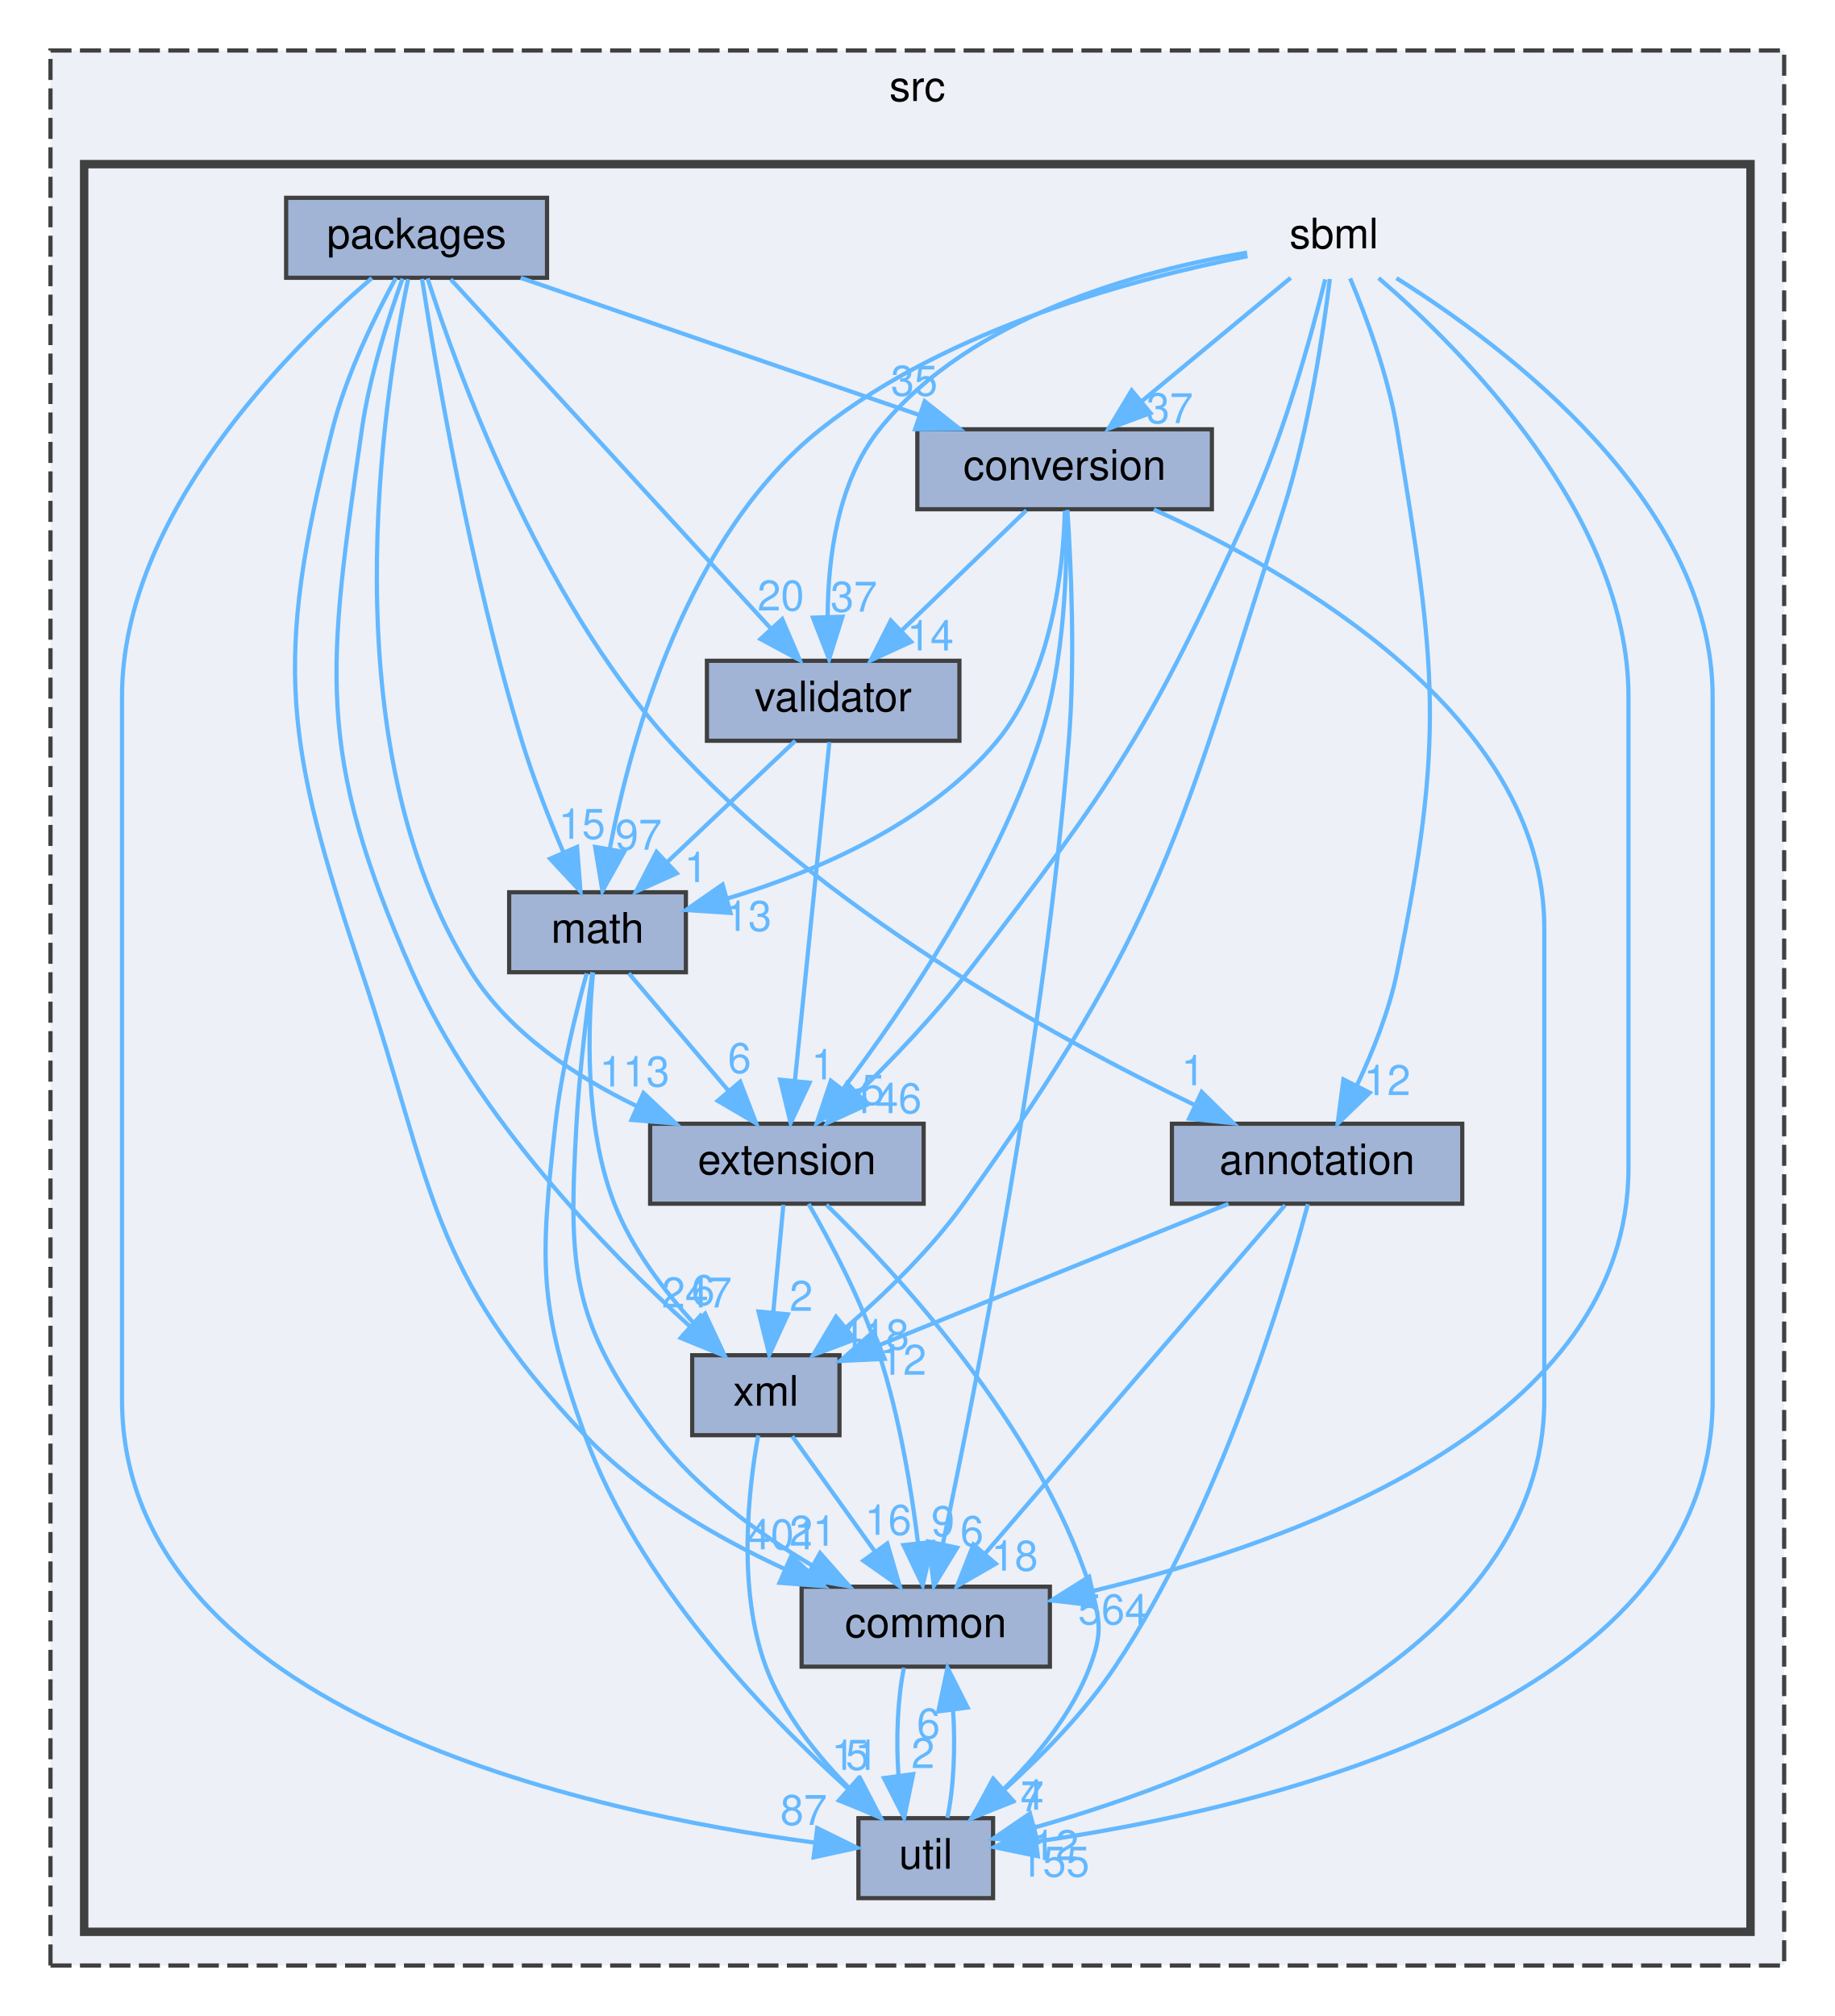
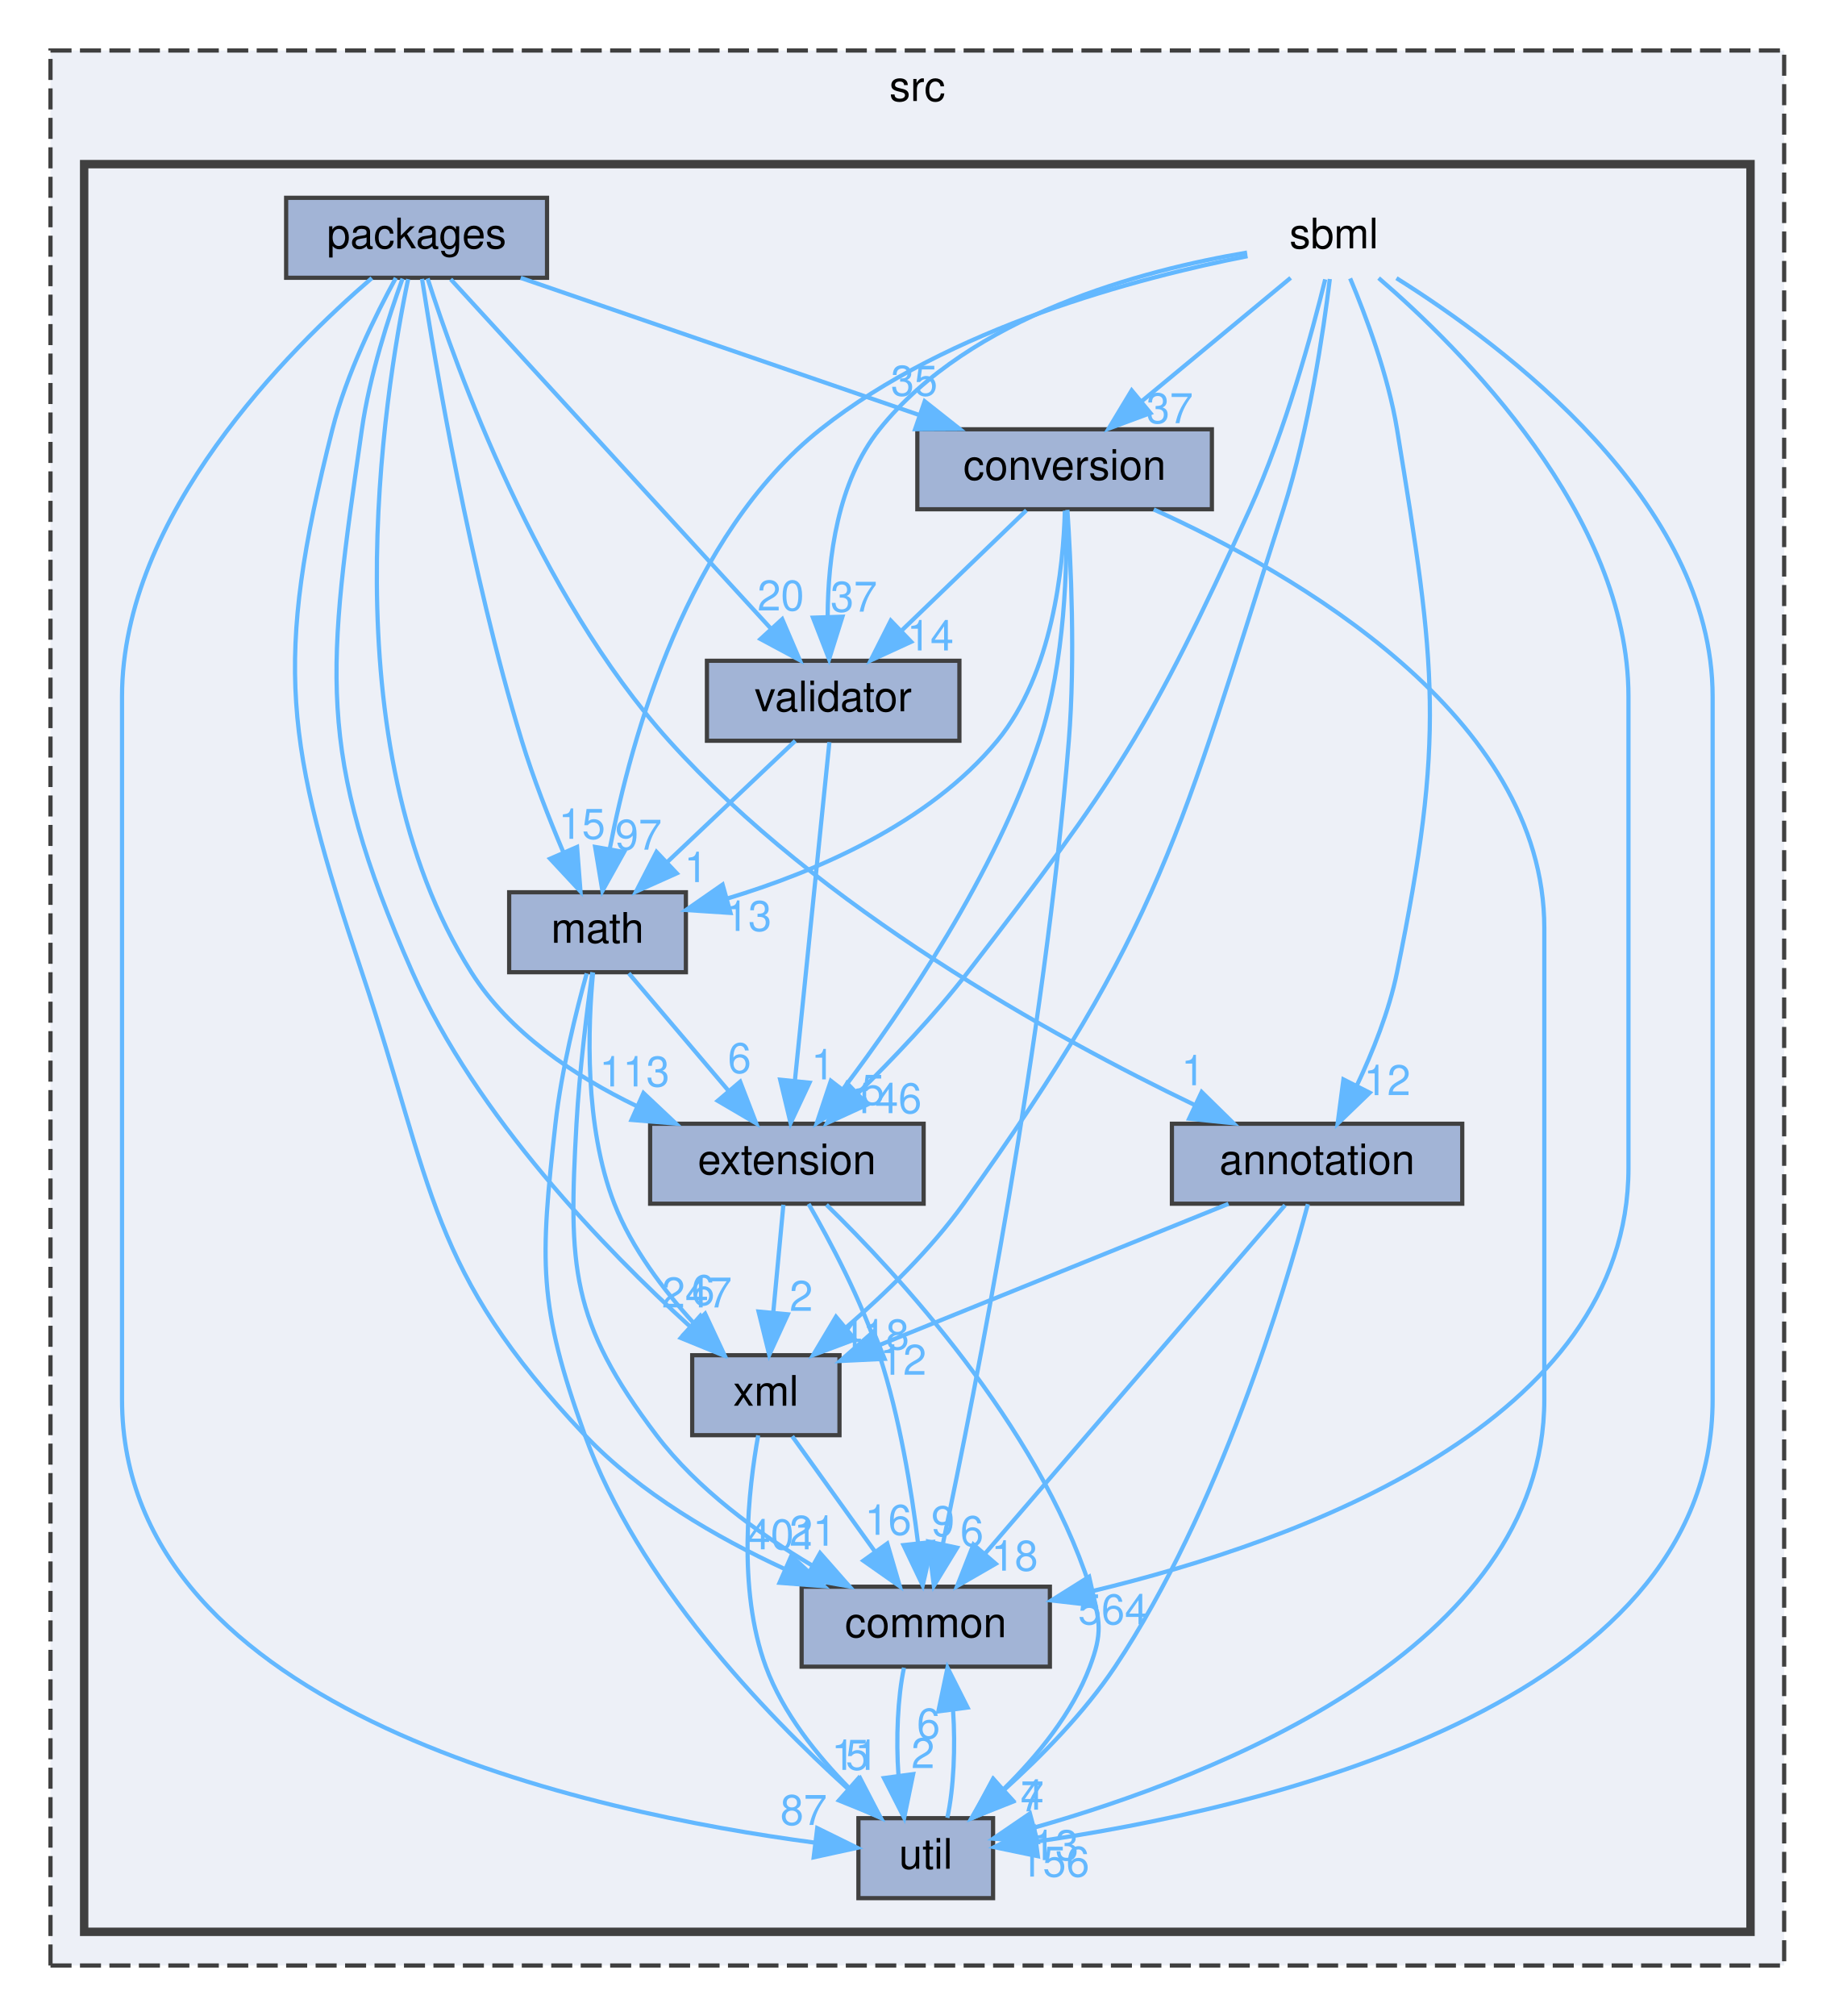
<svg xmlns="http://www.w3.org/2000/svg" xmlns:xlink="http://www.w3.org/1999/xlink" width="436pt" height="479pt" viewBox="0.00 0.00 436.00 479.00">
  <g id="graph0" class="graph" transform="scale(1 1) rotate(0) translate(4 475)">
    <g id="clust1" class="cluster">
      <g id="a_clust1">
        <a xlink:href="dir_68267d1309a1af8e8297ef4c3efbcdba.html" target="_top" xlink:title="src">
          <polygon fill="#edf0f7" stroke="#404040" stroke-dasharray="5,2" points="8,-8 8,-463 420,-463 420,-8 8,-8" />
          <text text-anchor="middle" x="214" y="-451" font-family="Helvetica,sans-Serif" font-size="10.00">src</text>
        </a>
      </g>
    </g>
    <g id="clust2" class="cluster">
      <g id="a_clust2">
        <a xlink:href="dir_a359a38bc464cff0ef8a57dc34360380.html" target="_top">
          <polygon fill="#edf0f7" stroke="#404040" stroke-width="2" points="16,-16 16,-436 412,-436 412,-16 16,-16" />
        </a>
      </g>
    </g>
    <g id="node1" class="node">
      <text text-anchor="middle" x="313" y="-416" font-family="Helvetica,sans-Serif" font-size="10.00">sbml</text>
    </g>
    <g id="node2" class="node">
      <g id="a_node2">
        <a xlink:href="dir_909df41e089bc57b29bc62cc6d76d6dc.html" target="_top" xlink:title="annotation">
          <polygon fill="#a2b4d6" stroke="#404040" points="343.5,-208 274.5,-208 274.5,-189 343.5,-189 343.5,-208" />
          <text text-anchor="middle" x="309" y="-196" font-family="Helvetica,sans-Serif" font-size="10.00">annotation</text>
        </a>
      </g>
    </g>
    <g id="edge4" class="edge">
      <g id="a_edge4">
        <a xlink:href="dir_000032_000000.html" target="_top">
          <path fill="none" stroke="#63b8ff" d="M316.86,-408.85C320.56,-400.04 325.89,-385.87 328,-373 337.28,-316.42 339.49,-300.17 328,-244 326.11,-234.74 322.21,-225.03 318.43,-217.04" />
          <polygon fill="#63b8ff" stroke="#63b8ff" points="321.51,-215.37 313.88,-208.02 315.26,-218.53 321.51,-215.37" />
        </a>
      </g>
      <g id="a_edge4-headlabel">
        <a xlink:href="dir_000032_000000.html" target="_top" xlink:title="12">
          <text text-anchor="middle" x="325.66" y="-214.8" font-family="Helvetica,sans-Serif" font-size="10.00" fill="#63b8ff">12</text>
        </a>
      </g>
    </g>
    <g id="node3" class="node">
      <g id="a_node3">
        <a xlink:href="dir_fd1e11fb0964f7346e999e146b0dfd59.html" target="_top" xlink:title="common">
          <polygon fill="#a2b4d6" stroke="#404040" points="245.5,-98 186.5,-98 186.5,-79 245.5,-79 245.5,-98" />
          <text text-anchor="middle" x="216" y="-86" font-family="Helvetica,sans-Serif" font-size="10.00">common</text>
        </a>
      </g>
    </g>
    <g id="edge8" class="edge">
      <g id="a_edge8">
        <a xlink:href="dir_000032_000001.html" target="_top">
          <path fill="none" stroke="#63b8ff" d="M323.63,-408.93C343.21,-392.11 383,-352.62 383,-309.5 383,-309.5 383,-309.5 383,-197.5 383,-137.09 305.01,-108.81 255.62,-96.96" />
          <polygon fill="#63b8ff" stroke="#63b8ff" points="256.38,-93.54 245.86,-94.74 254.83,-100.37 256.38,-93.54" />
        </a>
      </g>
      <g id="a_edge8-headlabel">
        <a xlink:href="dir_000032_000001.html" target="_top" xlink:title="564">
          <text text-anchor="middle" x="260.52" y="-89.07" font-family="Helvetica,sans-Serif" font-size="10.00" fill="#63b8ff">564</text>
        </a>
      </g>
    </g>
    <g id="node4" class="node">
      <g id="a_node4">
        <a xlink:href="dir_d3b86ce335ad818909ececff0fac1eca.html" target="_top" xlink:title="conversion">
          <polygon fill="#a2b4d6" stroke="#404040" points="284,-373 214,-373 214,-354 284,-354 284,-373" />
          <text text-anchor="middle" x="249" y="-361" font-family="Helvetica,sans-Serif" font-size="10.00">conversion</text>
        </a>
      </g>
    </g>
    <g id="edge7" class="edge">
      <g id="a_edge7">
        <a xlink:href="dir_000032_000012.html" target="_top">
          <path fill="none" stroke="#63b8ff" d="M302.72,-408.98C293.16,-401.07 278.72,-389.11 267.22,-379.58" />
          <polygon fill="#63b8ff" stroke="#63b8ff" points="269.4,-376.85 259.47,-373.17 264.94,-382.24 269.4,-376.85" />
        </a>
      </g>
      <g id="a_edge7-headlabel">
        <a xlink:href="dir_000032_000012.html" target="_top" xlink:title="37">
          <text text-anchor="middle" x="273.98" y="-374.46" font-family="Helvetica,sans-Serif" font-size="10.00" fill="#63b8ff">37</text>
        </a>
      </g>
    </g>
    <g id="node5" class="node">
      <g id="a_node5">
        <a xlink:href="dir_3f96c34ad80e9031c68706862fabf1a4.html" target="_top" xlink:title="extension">
          <polygon fill="#a2b4d6" stroke="#404040" points="215.5,-208 150.5,-208 150.5,-189 215.5,-189 215.5,-208" />
          <text text-anchor="middle" x="183" y="-196" font-family="Helvetica,sans-Serif" font-size="10.00">extension</text>
        </a>
      </g>
    </g>
    <g id="edge1" class="edge">
      <g id="a_edge1">
        <a xlink:href="dir_000032_000014.html" target="_top">
          <path fill="none" stroke="#63b8ff" d="M310.93,-408.62C307.85,-396.12 301.5,-372.73 293,-354 269.34,-301.87 260.99,-289.3 226,-244 218.14,-233.82 208.22,-223.43 199.9,-215.25" />
          <polygon fill="#63b8ff" stroke="#63b8ff" points="202.16,-212.57 192.52,-208.16 197.31,-217.62 202.16,-212.57" />
        </a>
      </g>
      <g id="a_edge1-headlabel">
        <a xlink:href="dir_000032_000014.html" target="_top" xlink:title="146">
          <text text-anchor="middle" x="206.71" y="-210.51" font-family="Helvetica,sans-Serif" font-size="10.00" fill="#63b8ff">146</text>
        </a>
      </g>
    </g>
    <g id="node6" class="node">
      <g id="a_node6">
        <a xlink:href="dir_48ff6375d03f1aa509a6e0480f966544.html" target="_top" xlink:title="math">
          <polygon fill="#a2b4d6" stroke="#404040" points="159,-263 117,-263 117,-244 159,-244 159,-263" />
          <text text-anchor="middle" x="138" y="-251" font-family="Helvetica,sans-Serif" font-size="10.00">math</text>
        </a>
      </g>
    </g>
    <g id="edge2" class="edge">
      <g id="a_edge2">
        <a xlink:href="dir_000032_000027.html" target="_top">
          <path fill="none" stroke="#63b8ff" d="M292.48,-414.14C266.53,-409.04 221.56,-397.24 191,-373 159.33,-347.88 146.02,-299.78 140.89,-273.24" />
          <polygon fill="#63b8ff" stroke="#63b8ff" points="144.32,-272.57 139.16,-263.32 137.43,-273.77 144.32,-272.57" />
        </a>
      </g>
      <g id="a_edge2-headlabel">
        <a xlink:href="dir_000032_000027.html" target="_top" xlink:title="97">
          <text text-anchor="middle" x="147.74" y="-273.12" font-family="Helvetica,sans-Serif" font-size="10.00" fill="#63b8ff">97</text>
        </a>
      </g>
    </g>
    <g id="node8" class="node">
      <g id="a_node8">
        <a xlink:href="dir_c541d4b187fc5f863b4735b323978e0f.html" target="_top" xlink:title="util">
          <polygon fill="#a2b4d6" stroke="#404040" points="232,-43 200,-43 200,-24 232,-24 232,-43" />
          <text text-anchor="middle" x="216" y="-31" font-family="Helvetica,sans-Serif" font-size="10.00">util</text>
        </a>
      </g>
    </g>
    <g id="edge6" class="edge">
      <g id="a_edge6">
        <a xlink:href="dir_000032_000048.html" target="_top">
          <path fill="none" stroke="#63b8ff" d="M327.86,-408.91C353.42,-392.9 403,-355.87 403,-309.5 403,-309.5 403,-309.5 403,-142.5 403,-69.17 293.84,-44.85 242.33,-37.45" />
          <polygon fill="#63b8ff" stroke="#63b8ff" points="242.64,-33.97 232.27,-36.12 241.72,-40.9 242.64,-33.97" />
        </a>
      </g>
      <g id="a_edge6-headlabel">
-         <a xlink:href="dir_000032_000048.html" target="_top" xlink:title="155">
-           <text text-anchor="middle" x="246.58" y="-29.12" font-family="Helvetica,sans-Serif" font-size="10.00" fill="#63b8ff">155</text>
+         <a xlink:href="dir_000032_000048.html" target="_top" xlink:title="156">
+           <text text-anchor="middle" x="246.58" y="-29.12" font-family="Helvetica,sans-Serif" font-size="10.00" fill="#63b8ff">156</text>
        </a>
      </g>
    </g>
    <g id="node9" class="node">
      <g id="a_node9">
        <a xlink:href="dir_a0a785b8d726fb513b94381e63693443.html" target="_top" xlink:title="validator">
          <polygon fill="#a2b4d6" stroke="#404040" points="224,-318 164,-318 164,-299 224,-299 224,-318" />
          <text text-anchor="middle" x="194" y="-306" font-family="Helvetica,sans-Serif" font-size="10.00">validator</text>
        </a>
      </g>
    </g>
    <g id="edge5" class="edge">
      <g id="a_edge5">
        <a xlink:href="dir_000032_000058.html" target="_top">
          <path fill="none" stroke="#63b8ff" d="M292.36,-414.99C267.59,-410.82 226.69,-400.06 205,-373 195.05,-360.59 192.76,-342.37 192.69,-328.63" />
          <polygon fill="#63b8ff" stroke="#63b8ff" points="196.2,-328.48 193.03,-318.37 189.2,-328.24 196.2,-328.48" />
        </a>
      </g>
      <g id="a_edge5-headlabel">
        <a xlink:href="dir_000032_000058.html" target="_top" xlink:title="37">
          <text text-anchor="middle" x="198.91" y="-329.67" font-family="Helvetica,sans-Serif" font-size="10.00" fill="#63b8ff">37</text>
        </a>
      </g>
    </g>
    <g id="node10" class="node">
      <g id="a_node10">
        <a xlink:href="dir_5cbb9a0bf548abf0d2e32772c73d2ad6.html" target="_top" xlink:title="xml">
          <polygon fill="#a2b4d6" stroke="#404040" points="195.5,-153 160.5,-153 160.5,-134 195.5,-134 195.5,-153" />
          <text text-anchor="middle" x="178" y="-141" font-family="Helvetica,sans-Serif" font-size="10.00">xml</text>
        </a>
      </g>
    </g>
    <g id="edge3" class="edge">
      <g id="a_edge3">
        <a xlink:href="dir_000032_000059.html" target="_top">
          <path fill="none" stroke="#63b8ff" d="M312.03,-408.71C310.5,-396.29 307.08,-373.02 301,-354 276.43,-277.09 272.05,-254.61 225,-189 217.18,-178.09 206.42,-167.68 197.18,-159.67" />
          <polygon fill="#63b8ff" stroke="#63b8ff" points="199.16,-156.76 189.24,-153.04 194.67,-162.14 199.16,-156.76" />
        </a>
      </g>
      <g id="a_edge3-headlabel">
        <a xlink:href="dir_000032_000059.html" target="_top" xlink:title="418">
          <text text-anchor="middle" x="203.74" y="-154.38" font-family="Helvetica,sans-Serif" font-size="10.00" fill="#63b8ff">418</text>
        </a>
      </g>
    </g>
    <g id="edge11" class="edge">
      <g id="a_edge11">
        <a xlink:href="dir_000000_000001.html" target="_top">
          <path fill="none" stroke="#63b8ff" d="M301.39,-188.66C285.78,-170.54 249.94,-128.91 230.01,-105.77" />
          <polygon fill="#63b8ff" stroke="#63b8ff" points="232.63,-103.45 223.46,-98.16 227.33,-108.02 232.63,-103.45" />
        </a>
      </g>
      <g id="a_edge11-headlabel">
        <a xlink:href="dir_000000_000001.html" target="_top" xlink:title="18">
          <text text-anchor="middle" x="237.13" y="-101.82" font-family="Helvetica,sans-Serif" font-size="10.00" fill="#63b8ff">18</text>
        </a>
      </g>
    </g>
    <g id="edge10" class="edge">
      <g id="a_edge10">
        <a xlink:href="dir_000000_000048.html" target="_top">
          <path fill="none" stroke="#63b8ff" d="M306.81,-188.89C301.38,-168.52 285.87,-116.31 261,-79 253.72,-68.08 243.44,-57.66 234.54,-49.66" />
          <polygon fill="#63b8ff" stroke="#63b8ff" points="236.74,-46.93 226.88,-43.04 232.16,-52.22 236.74,-46.93" />
        </a>
      </g>
      <g id="a_edge10-headlabel">
        <a xlink:href="dir_000000_000048.html" target="_top" xlink:title="7">
          <text text-anchor="middle" x="241.31" y="-44.63" font-family="Helvetica,sans-Serif" font-size="10.00" fill="#63b8ff">7</text>
        </a>
      </g>
    </g>
    <g id="edge9" class="edge">
      <g id="a_edge9">
        <a xlink:href="dir_000000_000059.html" target="_top">
          <path fill="none" stroke="#63b8ff" d="M287.95,-188.98C265.45,-179.88 229.69,-165.41 205.1,-155.46" />
          <polygon fill="#63b8ff" stroke="#63b8ff" points="206.22,-152.14 195.64,-151.63 203.59,-158.63 206.22,-152.14" />
        </a>
      </g>
      <g id="a_edge9-headlabel">
        <a xlink:href="dir_000000_000059.html" target="_top" xlink:title="12">
          <text text-anchor="middle" x="210.62" y="-148.36" font-family="Helvetica,sans-Serif" font-size="10.00" fill="#63b8ff">12</text>
        </a>
      </g>
    </g>
    <g id="edge12" class="edge">
      <g id="a_edge12">
        <a xlink:href="dir_000001_000048.html" target="_top">
          <path fill="none" stroke="#63b8ff" d="M210.83,-78.75C209.34,-71.8 208.9,-61.85 209.52,-53.13" />
          <polygon fill="#63b8ff" stroke="#63b8ff" points="213.01,-53.47 210.87,-43.09 206.07,-52.53 213.01,-53.47" />
        </a>
      </g>
      <g id="a_edge12-headlabel">
        <a xlink:href="dir_000001_000048.html" target="_top" xlink:title="2">
          <text text-anchor="middle" x="215.34" y="-54.91" font-family="Helvetica,sans-Serif" font-size="10.00" fill="#63b8ff">2</text>
        </a>
      </g>
    </g>
    <g id="edge17" class="edge">
      <g id="a_edge17">
        <a xlink:href="dir_000012_000001.html" target="_top">
          <path fill="none" stroke="#63b8ff" d="M249.66,-353.86C250.48,-341.62 251.58,-318.56 250,-299 244.28,-228.08 227.85,-144.95 220.11,-108.38" />
          <polygon fill="#63b8ff" stroke="#63b8ff" points="223.45,-107.26 217.93,-98.22 216.61,-108.73 223.45,-107.26" />
        </a>
      </g>
      <g id="a_edge17-headlabel">
        <a xlink:href="dir_000012_000001.html" target="_top" xlink:title="6">
          <text text-anchor="middle" x="226.98" y="-107.68" font-family="Helvetica,sans-Serif" font-size="10.00" fill="#63b8ff">6</text>
        </a>
      </g>
    </g>
    <g id="edge13" class="edge">
      <g id="a_edge13">
        <a xlink:href="dir_000012_000014.html" target="_top">
          <path fill="none" stroke="#63b8ff" d="M249.39,-353.62C249.66,-341.11 249.17,-317.72 243,-299 232.58,-267.39 210.67,-235.19 196.4,-216.3" />
          <polygon fill="#63b8ff" stroke="#63b8ff" points="198.99,-213.92 190.1,-208.15 193.45,-218.2 198.99,-213.92" />
        </a>
      </g>
      <g id="a_edge13-headlabel">
        <a xlink:href="dir_000012_000014.html" target="_top" xlink:title="5">
          <text text-anchor="middle" x="203.43" y="-212.52" font-family="Helvetica,sans-Serif" font-size="10.00" fill="#63b8ff">5</text>
        </a>
      </g>
    </g>
    <g id="edge14" class="edge">
      <g id="a_edge14">
        <a xlink:href="dir_000012_000027.html" target="_top">
          <path fill="none" stroke="#63b8ff" d="M249.06,-353.65C248.7,-340.32 246.17,-314.96 233,-299 216.76,-279.32 189.85,-267.85 168.81,-261.5" />
          <polygon fill="#63b8ff" stroke="#63b8ff" points="169.6,-258.09 159.02,-258.78 167.72,-264.83 169.6,-258.09" />
        </a>
      </g>
      <g id="a_edge14-headlabel">
        <a xlink:href="dir_000012_000027.html" target="_top" xlink:title="13">
          <text text-anchor="middle" x="173.82" y="-253.82" font-family="Helvetica,sans-Serif" font-size="10.00" fill="#63b8ff">13</text>
        </a>
      </g>
    </g>
    <g id="edge16" class="edge">
      <g id="a_edge16">
        <a xlink:href="dir_000012_000048.html" target="_top">
          <path fill="none" stroke="#63b8ff" d="M270.18,-353.95C303.14,-339.06 363,-305.07 363,-254.5 363,-254.5 363,-254.5 363,-142.5 363,-83.09 284.06,-52.75 241.87,-40.79" />
          <polygon fill="#63b8ff" stroke="#63b8ff" points="242.58,-37.35 232.01,-38.13 240.76,-44.11 242.58,-37.35" />
        </a>
      </g>
      <g id="a_edge16-headlabel">
-         <a xlink:href="dir_000012_000048.html" target="_top" xlink:title="12">
-           <text text-anchor="middle" x="246.79" y="-33.04" font-family="Helvetica,sans-Serif" font-size="10.00" fill="#63b8ff">12</text>
+         <a xlink:href="dir_000012_000048.html" target="_top" xlink:title="13">
+           <text text-anchor="middle" x="246.79" y="-33.04" font-family="Helvetica,sans-Serif" font-size="10.00" fill="#63b8ff">13</text>
        </a>
      </g>
    </g>
    <g id="edge15" class="edge">
      <g id="a_edge15">
        <a xlink:href="dir_000012_000058.html" target="_top">
          <path fill="none" stroke="#63b8ff" d="M239.92,-353.75C231.91,-346.03 220.04,-334.6 210.38,-325.28" />
          <polygon fill="#63b8ff" stroke="#63b8ff" points="212.54,-322.51 202.91,-318.09 207.69,-327.55 212.54,-322.51" />
        </a>
      </g>
      <g id="a_edge15-headlabel">
        <a xlink:href="dir_000012_000058.html" target="_top" xlink:title="14">
          <text text-anchor="middle" x="217.1" y="-320.46" font-family="Helvetica,sans-Serif" font-size="10.00" fill="#63b8ff">14</text>
        </a>
      </g>
    </g>
    <g id="edge20" class="edge">
      <g id="a_edge20">
        <a xlink:href="dir_000014_000001.html" target="_top">
          <path fill="none" stroke="#63b8ff" d="M188.16,-188.95C193.2,-180.21 200.72,-166.11 205,-153 209.78,-138.36 212.6,-121.1 214.18,-108.27" />
          <polygon fill="#63b8ff" stroke="#63b8ff" points="217.66,-108.64 215.28,-98.32 210.71,-107.88 217.66,-108.64" />
        </a>
      </g>
      <g id="a_edge20-headlabel">
        <a xlink:href="dir_000014_000001.html" target="_top" xlink:title="9">
          <text text-anchor="middle" x="220.09" y="-110.03" font-family="Helvetica,sans-Serif" font-size="10.00" fill="#63b8ff">9</text>
        </a>
      </g>
    </g>
    <g id="edge19" class="edge">
      <g id="a_edge19">
        <a xlink:href="dir_000014_000048.html" target="_top">
          <path fill="none" stroke="#63b8ff" d="M192.4,-188.75C208.9,-172.68 242.52,-136.54 255,-98 257.6,-89.97 257.97,-86.9 255,-79 250.82,-67.89 242.48,-57.75 234.57,-49.96" />
          <polygon fill="#63b8ff" stroke="#63b8ff" points="236.72,-47.19 226.99,-43.01 231.99,-52.35 236.72,-47.19" />
        </a>
      </g>
      <g id="a_edge19-headlabel">
        <a xlink:href="dir_000014_000048.html" target="_top" xlink:title="4">
          <text text-anchor="middle" x="241.29" y="-45.02" font-family="Helvetica,sans-Serif" font-size="10.00" fill="#63b8ff">4</text>
        </a>
      </g>
    </g>
    <g id="edge18" class="edge">
      <g id="a_edge18">
        <a xlink:href="dir_000014_000059.html" target="_top">
          <path fill="none" stroke="#63b8ff" d="M182.17,-188.75C181.52,-181.8 180.58,-171.85 179.76,-163.13" />
          <polygon fill="#63b8ff" stroke="#63b8ff" points="183.23,-162.72 178.81,-153.09 176.27,-163.37 183.23,-162.72" />
        </a>
      </g>
      <g id="a_edge18-headlabel">
        <a xlink:href="dir_000014_000059.html" target="_top" xlink:title="2">
          <text text-anchor="middle" x="186.4" y="-163.53" font-family="Helvetica,sans-Serif" font-size="10.00" fill="#63b8ff">2</text>
        </a>
      </g>
    </g>
    <g id="edge24" class="edge">
      <g id="a_edge24">
        <a xlink:href="dir_000027_000001.html" target="_top">
          <path fill="none" stroke="#63b8ff" d="M136.76,-243.99C135.52,-235.05 133.7,-220.57 133,-208 131.1,-174.1 131.51,-161.07 152,-134 161.73,-121.15 176.25,-110.62 189.01,-103.04" />
          <polygon fill="#63b8ff" stroke="#63b8ff" points="190.89,-106 197.89,-98.05 187.46,-99.9 190.89,-106" />
        </a>
      </g>
      <g id="a_edge24-headlabel">
        <a xlink:href="dir_000027_000001.html" target="_top" xlink:title="21">
          <text text-anchor="middle" x="189.15" y="-107.74" font-family="Helvetica,sans-Serif" font-size="10.00" fill="#63b8ff">21</text>
        </a>
      </g>
    </g>
    <g id="edge21" class="edge">
      <g id="a_edge21">
        <a xlink:href="dir_000027_000014.html" target="_top">
          <path fill="none" stroke="#63b8ff" d="M145.43,-243.75C151.85,-236.18 161.31,-225.05 169.12,-215.84" />
          <polygon fill="#63b8ff" stroke="#63b8ff" points="171.9,-217.98 175.71,-208.09 166.57,-213.45 171.9,-217.98" />
        </a>
      </g>
      <g id="a_edge21-headlabel">
        <a xlink:href="dir_000027_000014.html" target="_top" xlink:title="6">
          <text text-anchor="middle" x="171.74" y="-220.06" font-family="Helvetica,sans-Serif" font-size="10.00" fill="#63b8ff">6</text>
        </a>
      </g>
    </g>
    <g id="edge23" class="edge">
      <g id="a_edge23">
        <a xlink:href="dir_000027_000048.html" target="_top">
          <path fill="none" stroke="#63b8ff" d="M135.43,-243.73C132.95,-234.83 129.4,-220.59 128,-208 124.36,-175.17 123.78,-165.07 135,-134 147.52,-99.35 177.66,-67.95 197.44,-50.05" />
          <polygon fill="#63b8ff" stroke="#63b8ff" points="199.99,-52.47 205.2,-43.24 195.37,-47.21 199.99,-52.47" />
        </a>
      </g>
      <g id="a_edge23-headlabel">
        <a xlink:href="dir_000027_000048.html" target="_top" xlink:title="11">
          <text text-anchor="middle" x="199.16" y="-54.48" font-family="Helvetica,sans-Serif" font-size="10.00" fill="#63b8ff">11</text>
        </a>
      </g>
    </g>
    <g id="edge22" class="edge">
      <g id="a_edge22">
        <a xlink:href="dir_000027_000059.html" target="_top">
          <path fill="none" stroke="#63b8ff" d="M136.94,-243.93C135.74,-231.39 134.78,-207.53 142,-189 146.12,-178.42 153.74,-168.41 160.91,-160.58" />
          <polygon fill="#63b8ff" stroke="#63b8ff" points="163.57,-162.87 168.06,-153.27 158.56,-157.98 163.57,-162.87" />
        </a>
      </g>
      <g id="a_edge22-headlabel">
        <a xlink:href="dir_000027_000059.html" target="_top" xlink:title="6">
          <text text-anchor="middle" x="163.09" y="-164.93" font-family="Helvetica,sans-Serif" font-size="10.00" fill="#63b8ff">6</text>
        </a>
      </g>
    </g>
    <g id="node7" class="node">
      <g id="a_node7">
        <a xlink:href="dir_d29d847ea07fb74c2c88b7147de27d35.html" target="_top" xlink:title="packages">
          <polygon fill="#a2b4d6" stroke="#404040" points="126,-428 64,-428 64,-409 126,-409 126,-428" />
          <text text-anchor="middle" x="95" y="-416" font-family="Helvetica,sans-Serif" font-size="10.00">packages</text>
        </a>
      </g>
    </g>
    <g id="edge31" class="edge">
      <g id="a_edge31">
        <a xlink:href="dir_000029_000000.html" target="_top">
          <path fill="none" stroke="#63b8ff" d="M97.62,-408.84C104.3,-387.92 123.68,-333.79 155,-299 190.86,-259.17 246.17,-228.69 279.83,-212.49" />
          <polygon fill="#63b8ff" stroke="#63b8ff" points="281.57,-215.54 289.13,-208.12 278.59,-209.21 281.57,-215.54" />
        </a>
      </g>
      <g id="a_edge31-headlabel">
        <a xlink:href="dir_000029_000000.html" target="_top" xlink:title="1">
          <text text-anchor="middle" x="279.52" y="-217.14" font-family="Helvetica,sans-Serif" font-size="10.00" fill="#63b8ff">1</text>
        </a>
      </g>
    </g>
    <g id="edge30" class="edge">
      <g id="a_edge30">
        <a xlink:href="dir_000029_000001.html" target="_top">
          <path fill="none" stroke="#63b8ff" d="M90.07,-408.96C85.3,-400.24 78.32,-386.14 75,-373 60.93,-317.33 63.76,-298.44 82,-244 99.24,-192.54 97.66,-173.38 135,-134 148.07,-120.21 166.38,-109.66 182.29,-102.3" />
          <polygon fill="#63b8ff" stroke="#63b8ff" points="184.06,-105.34 191.81,-98.12 181.25,-98.93 184.06,-105.34" />
        </a>
      </g>
      <g id="a_edge30-headlabel">
        <a xlink:href="dir_000029_000001.html" target="_top" xlink:title="401">
          <text text-anchor="middle" x="181.9" y="-106.88" font-family="Helvetica,sans-Serif" font-size="10.00" fill="#63b8ff">401</text>
        </a>
      </g>
    </g>
    <g id="edge29" class="edge">
      <g id="a_edge29">
        <a xlink:href="dir_000029_000012.html" target="_top">
          <path fill="none" stroke="#63b8ff" d="M119.74,-408.98C145.37,-400.16 185.63,-386.31 214.41,-376.41" />
          <polygon fill="#63b8ff" stroke="#63b8ff" points="215.75,-379.65 224.06,-373.08 213.47,-373.03 215.75,-379.65" />
        </a>
      </g>
      <g id="a_edge29-headlabel">
        <a xlink:href="dir_000029_000012.html" target="_top" xlink:title="35">
          <text text-anchor="middle" x="213.27" y="-381" font-family="Helvetica,sans-Serif" font-size="10.00" fill="#63b8ff">35</text>
        </a>
      </g>
    </g>
    <g id="edge25" class="edge">
      <g id="a_edge25">
        <a xlink:href="dir_000029_000014.html" target="_top">
          <path fill="none" stroke="#63b8ff" d="M92.99,-408.69C87.34,-381.6 73.82,-298.15 108,-244 117.08,-229.61 132.64,-219.28 147.25,-212.22" />
          <polygon fill="#63b8ff" stroke="#63b8ff" points="148.92,-215.3 156.62,-208.04 146.07,-208.91 148.92,-215.3" />
        </a>
      </g>
      <g id="a_edge25-headlabel">
        <a xlink:href="dir_000029_000014.html" target="_top" xlink:title="113">
          <text text-anchor="middle" x="146.79" y="-216.86" font-family="Helvetica,sans-Serif" font-size="10.00" fill="#63b8ff">113</text>
        </a>
      </g>
    </g>
    <g id="edge26" class="edge">
      <g id="a_edge26">
        <a xlink:href="dir_000029_000027.html" target="_top">
          <path fill="none" stroke="#63b8ff" d="M96.3,-408.74C99.37,-388.92 107.73,-339.22 120,-299 122.71,-290.13 126.46,-280.57 129.84,-272.59" />
          <polygon fill="#63b8ff" stroke="#63b8ff" points="133.14,-273.76 133.95,-263.2 126.73,-270.96 133.14,-273.76" />
        </a>
      </g>
      <g id="a_edge26-headlabel">
        <a xlink:href="dir_000029_000027.html" target="_top" xlink:title="15">
          <text text-anchor="middle" x="134.3" y="-275.7" font-family="Helvetica,sans-Serif" font-size="10.00" fill="#63b8ff">15</text>
        </a>
      </g>
    </g>
    <g id="edge28" class="edge">
      <g id="a_edge28">
        <a xlink:href="dir_000029_000048.html" target="_top">
          <path fill="none" stroke="#63b8ff" d="M84.37,-408.93C64.79,-392.11 25,-352.62 25,-309.5 25,-309.5 25,-309.5 25,-142.5 25,-67.82 137.02,-44.18 189.49,-37.21" />
          <polygon fill="#63b8ff" stroke="#63b8ff" points="190.21,-40.64 199.72,-35.96 189.37,-33.7 190.21,-40.64" />
        </a>
      </g>
      <g id="a_edge28-headlabel">
        <a xlink:href="dir_000029_000048.html" target="_top" xlink:title="87">
          <text text-anchor="middle" x="186.99" y="-41.4" font-family="Helvetica,sans-Serif" font-size="10.00" fill="#63b8ff">87</text>
        </a>
      </g>
    </g>
    <g id="edge32" class="edge">
      <g id="a_edge32">
        <a xlink:href="dir_000029_000058.html" target="_top">
          <path fill="none" stroke="#63b8ff" d="M103.1,-408.66C119.72,-390.54 157.87,-348.91 179.09,-325.77" />
          <polygon fill="#63b8ff" stroke="#63b8ff" points="181.89,-327.89 186.06,-318.16 176.73,-323.16 181.89,-327.89" />
        </a>
      </g>
      <g id="a_edge32-headlabel">
        <a xlink:href="dir_000029_000058.html" target="_top" xlink:title="20">
          <text text-anchor="middle" x="181.55" y="-329.96" font-family="Helvetica,sans-Serif" font-size="10.00" fill="#63b8ff">20</text>
        </a>
      </g>
    </g>
    <g id="edge27" class="edge">
      <g id="a_edge27">
        <a xlink:href="dir_000029_000059.html" target="_top">
          <path fill="none" stroke="#63b8ff" d="M91.66,-408.8C88.45,-399.94 83.82,-385.75 82,-373 73.84,-316 70.74,-296.67 94,-244 109.18,-209.62 140.07,-177.93 159.86,-159.94" />
          <polygon fill="#63b8ff" stroke="#63b8ff" points="162.42,-162.35 167.59,-153.1 157.78,-157.1 162.42,-162.35" />
        </a>
      </g>
      <g id="a_edge27-headlabel">
        <a xlink:href="dir_000029_000059.html" target="_top" xlink:title="247">
          <text text-anchor="middle" x="161.61" y="-164.35" font-family="Helvetica,sans-Serif" font-size="10.00" fill="#63b8ff">247</text>
        </a>
      </g>
    </g>
    <g id="edge33" class="edge">
      <g id="a_edge33">
        <a xlink:href="dir_000048_000001.html" target="_top">
          <path fill="none" stroke="#63b8ff" d="M221.13,-43.09C222.64,-49.99 223.09,-59.93 222.49,-68.66" />
          <polygon fill="#63b8ff" stroke="#63b8ff" points="219,-68.38 221.17,-78.75 225.94,-69.29 219,-68.38" />
        </a>
      </g>
      <g id="a_edge33-headlabel">
        <a xlink:href="dir_000048_000001.html" target="_top" xlink:title="6">
          <text text-anchor="middle" x="216.65" y="-61.94" font-family="Helvetica,sans-Serif" font-size="10.00" fill="#63b8ff">6</text>
        </a>
      </g>
    </g>
    <g id="edge34" class="edge">
      <g id="a_edge34">
        <a xlink:href="dir_000058_000014.html" target="_top">
          <path fill="none" stroke="#63b8ff" d="M193.1,-298.66C191.32,-281.17 187.31,-241.8 184.91,-218.27" />
          <polygon fill="#63b8ff" stroke="#63b8ff" points="188.38,-217.75 183.88,-208.16 181.41,-218.46 188.38,-217.75" />
        </a>
      </g>
      <g id="a_edge34-headlabel">
        <a xlink:href="dir_000058_000014.html" target="_top" xlink:title="1">
          <text text-anchor="middle" x="191.57" y="-218.54" font-family="Helvetica,sans-Serif" font-size="10.00" fill="#63b8ff">1</text>
        </a>
      </g>
    </g>
    <g id="edge35" class="edge">
      <g id="a_edge35">
        <a xlink:href="dir_000058_000027.html" target="_top">
          <path fill="none" stroke="#63b8ff" d="M185,-298.98C176.81,-291.23 164.49,-279.58 154.53,-270.14" />
          <polygon fill="#63b8ff" stroke="#63b8ff" points="156.83,-267.5 147.16,-263.17 152.02,-272.59 156.83,-267.5" />
        </a>
      </g>
      <g id="a_edge35-headlabel">
        <a xlink:href="dir_000058_000027.html" target="_top" xlink:title="1">
          <text text-anchor="middle" x="161.39" y="-265.41" font-family="Helvetica,sans-Serif" font-size="10.00" fill="#63b8ff">1</text>
        </a>
      </g>
    </g>
    <g id="edge37" class="edge">
      <g id="a_edge37">
        <a xlink:href="dir_000059_000001.html" target="_top">
          <path fill="none" stroke="#63b8ff" d="M184.27,-133.75C189.59,-126.34 197.36,-115.5 203.88,-106.41" />
          <polygon fill="#63b8ff" stroke="#63b8ff" points="206.86,-108.26 209.84,-98.09 201.17,-104.18 206.86,-108.26" />
        </a>
      </g>
      <g id="a_edge37-headlabel">
        <a xlink:href="dir_000059_000001.html" target="_top" xlink:title="16">
          <text text-anchor="middle" x="207.07" y="-110.33" font-family="Helvetica,sans-Serif" font-size="10.00" fill="#63b8ff">16</text>
        </a>
      </g>
    </g>
    <g id="edge36" class="edge">
      <g id="a_edge36">
        <a xlink:href="dir_000059_000048.html" target="_top">
          <path fill="none" stroke="#63b8ff" d="M176.18,-133.96C173.92,-121.45 171.13,-97.62 178,-79 182.06,-67.99 190.19,-57.86 197.9,-50.05" />
          <polygon fill="#63b8ff" stroke="#63b8ff" points="200.42,-52.48 205.29,-43.07 195.61,-47.39 200.42,-52.48" />
        </a>
      </g>
      <g id="a_edge36-headlabel">
        <a xlink:href="dir_000059_000048.html" target="_top" xlink:title="5">
          <text text-anchor="middle" x="199.75" y="-54.51" font-family="Helvetica,sans-Serif" font-size="10.00" fill="#63b8ff">5</text>
        </a>
      </g>
    </g>
  </g>
</svg>
